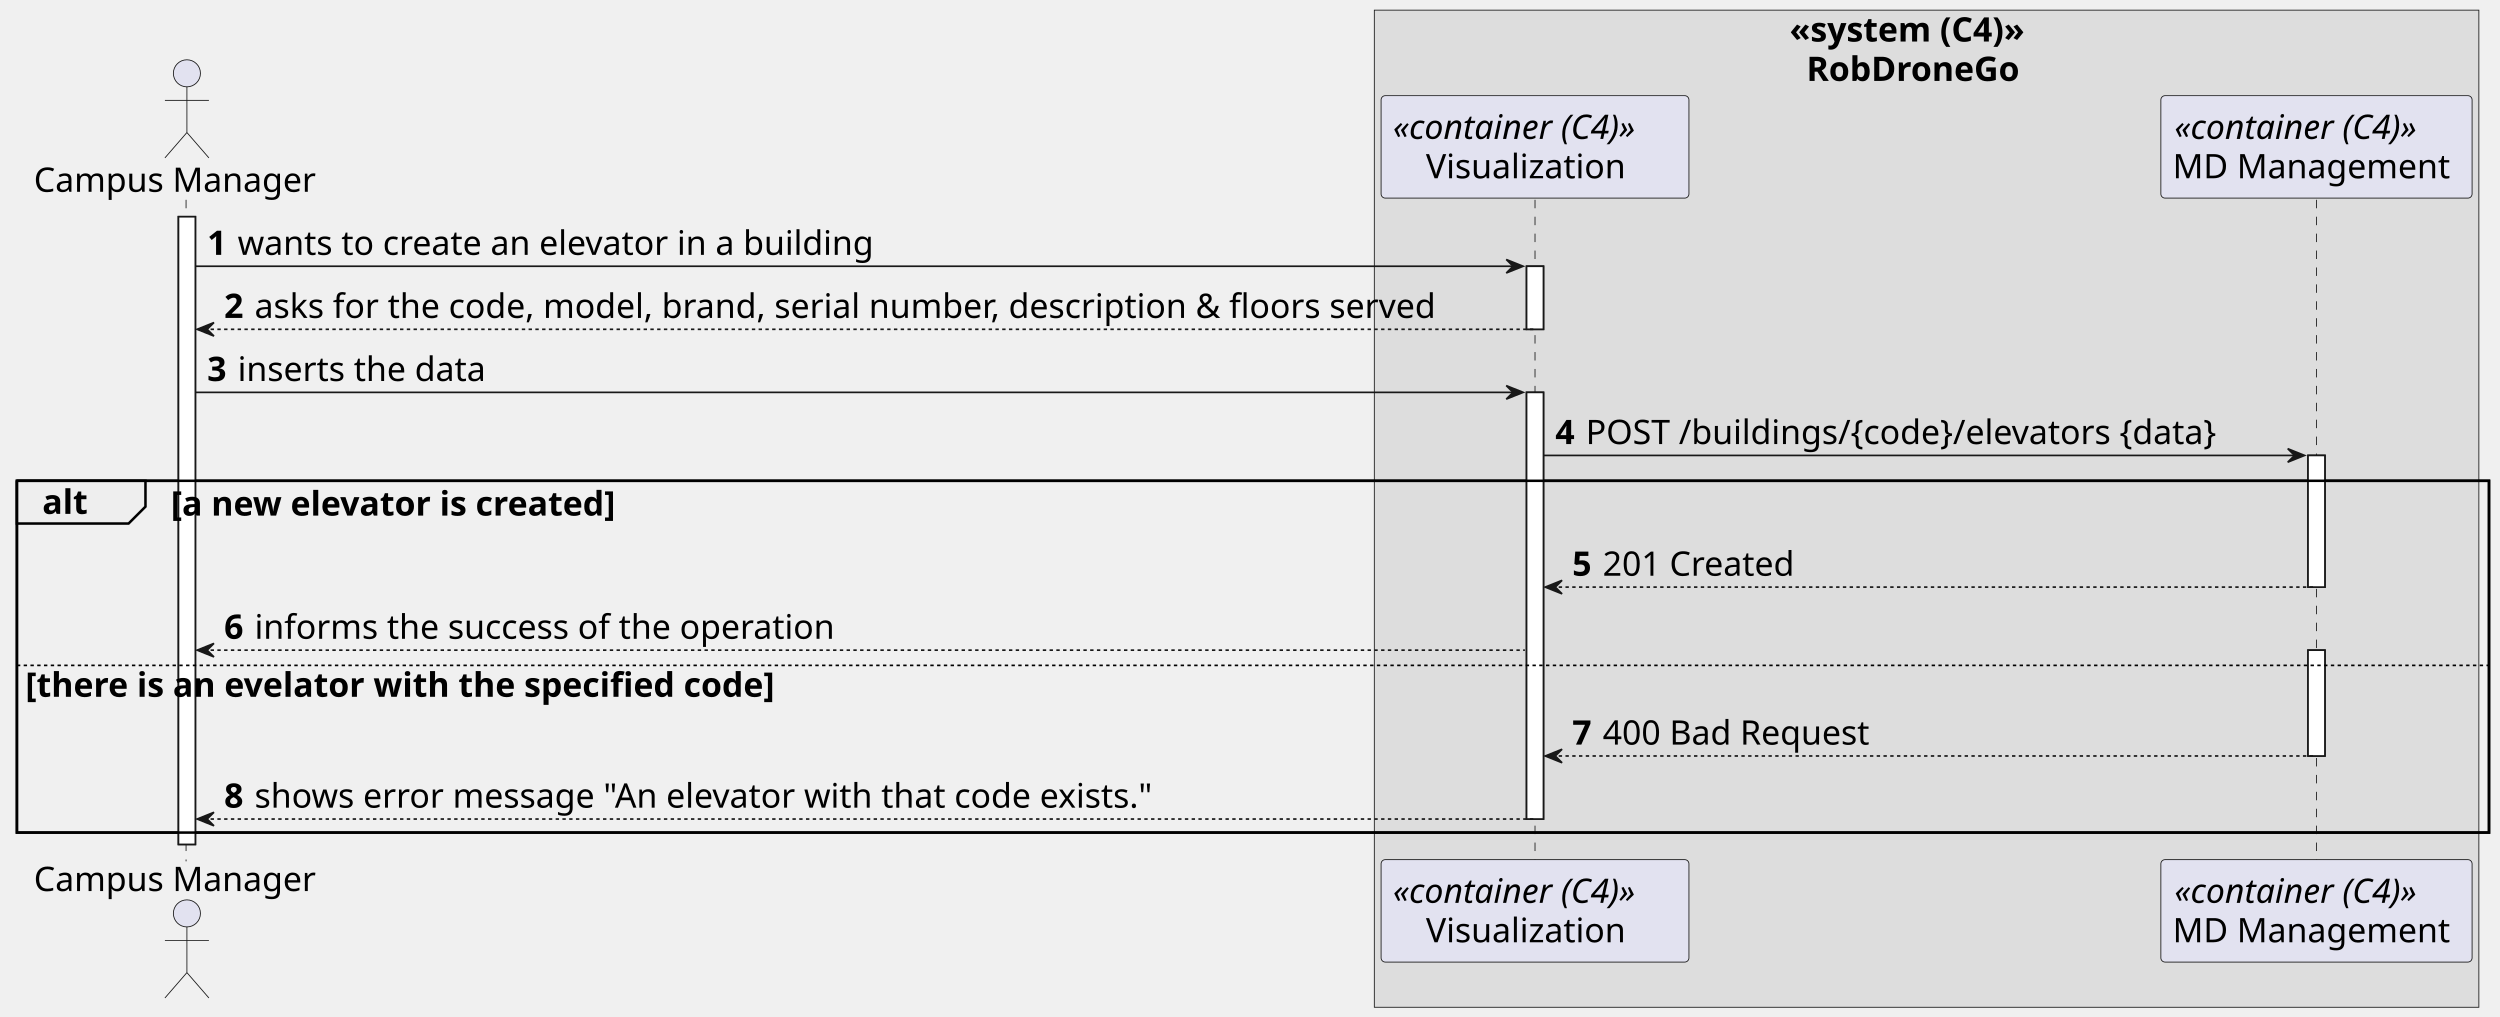
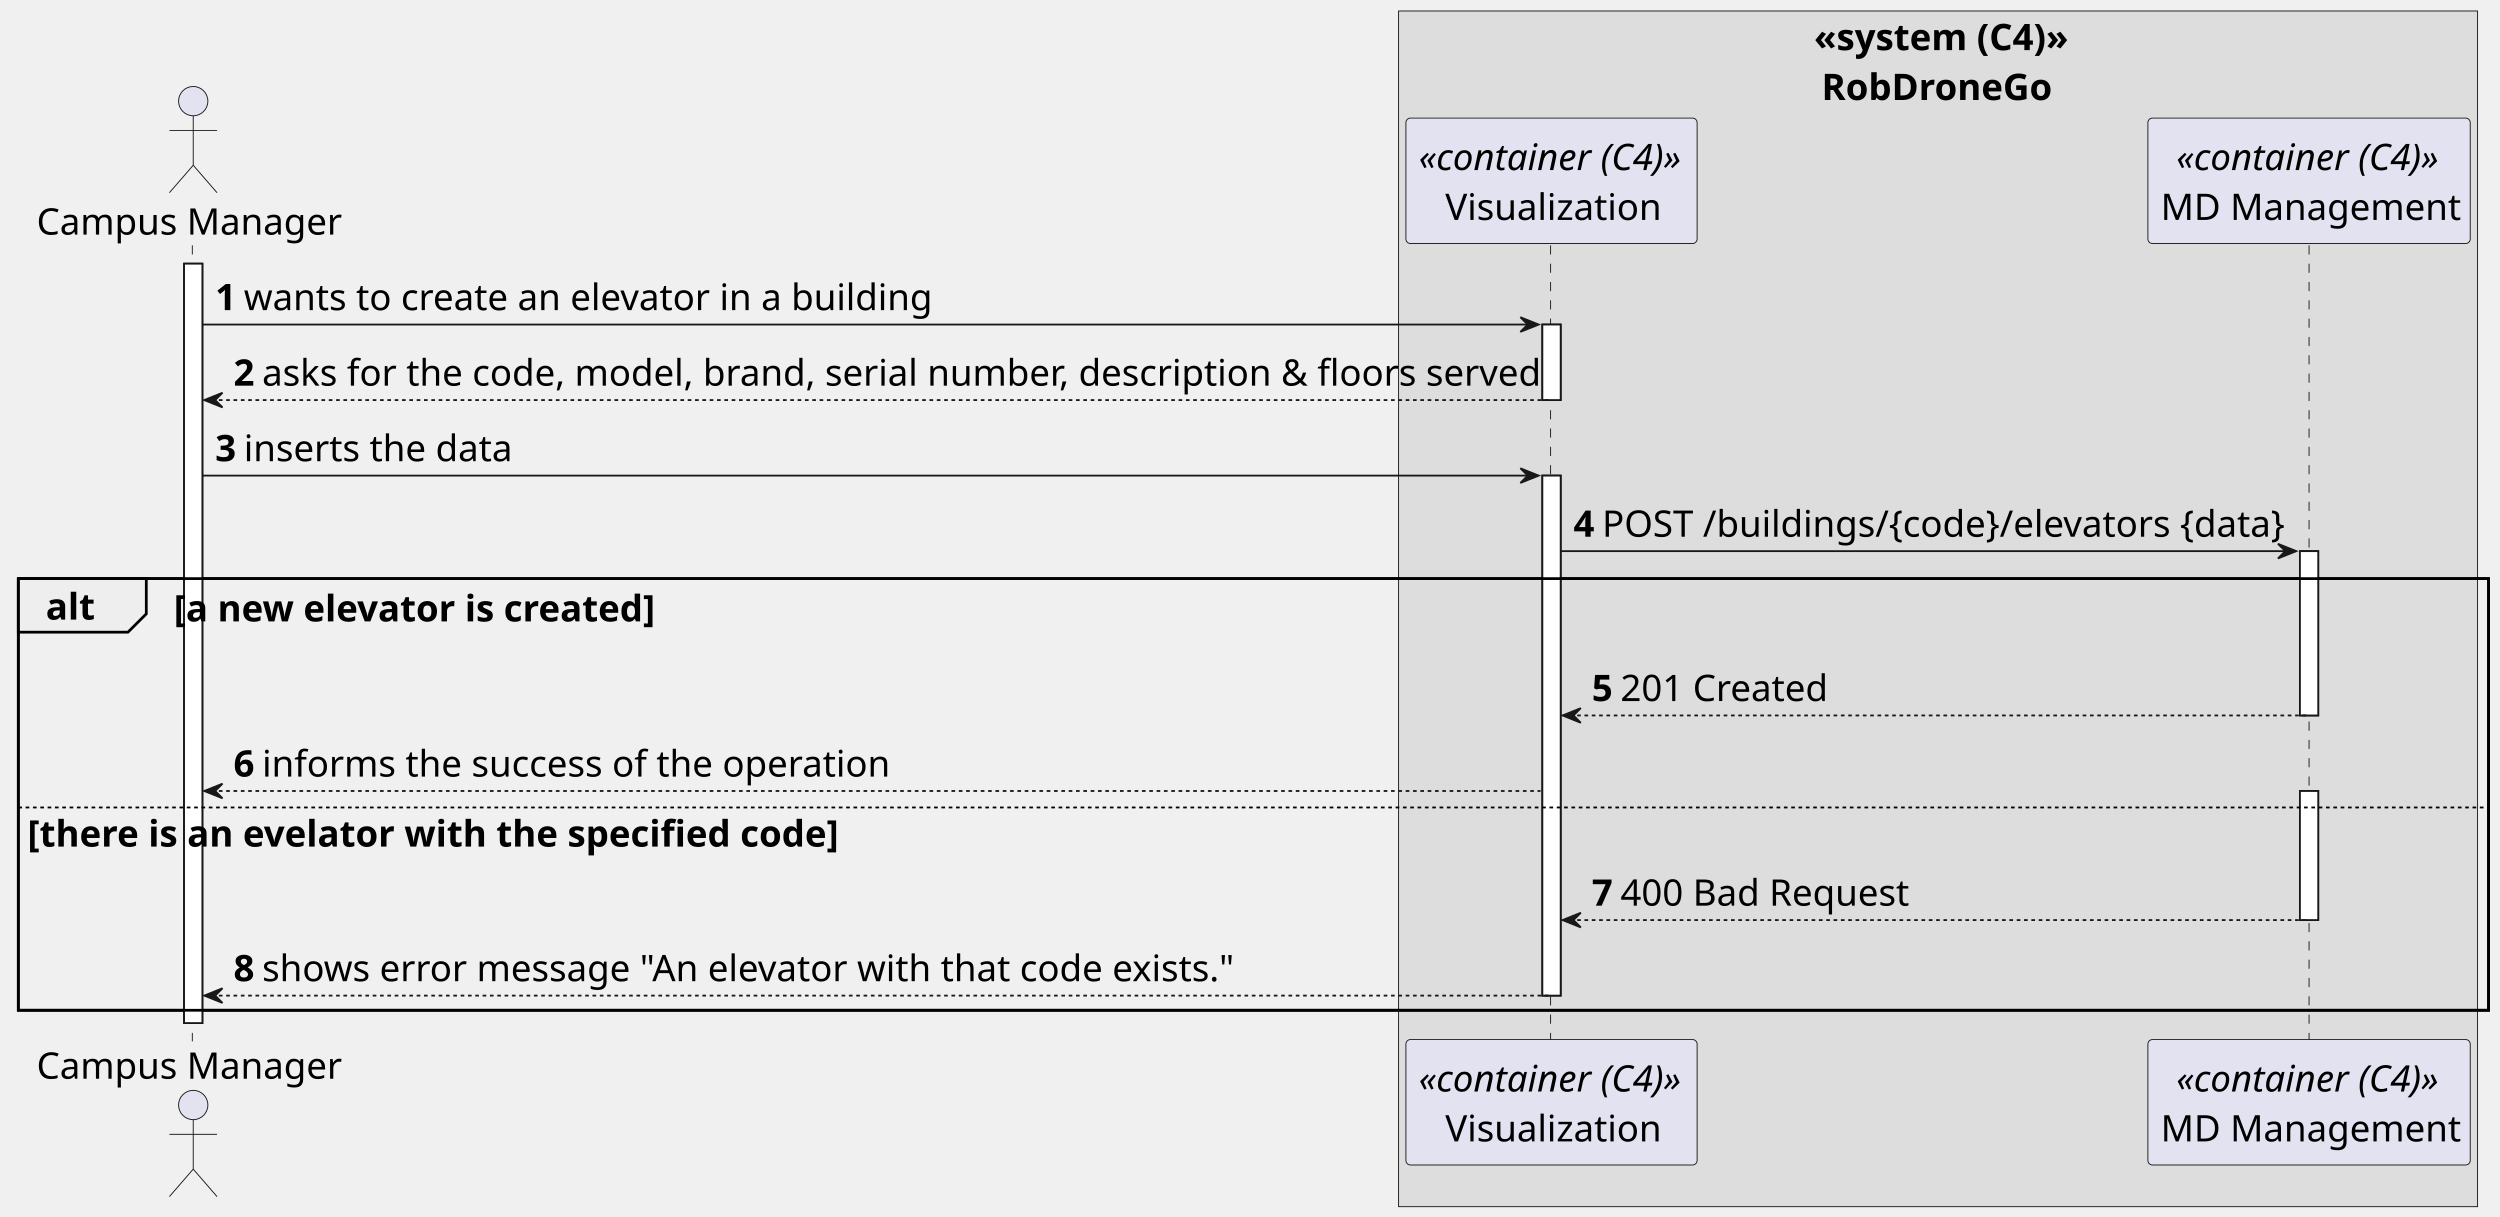
- <svg xmlns="http://www.w3.org/2000/svg" contentStyleType="text/css" height="601px" preserveAspectRatio="none" style="width:1478px;height:601px;background:#FFFFFF;" version="1.1" viewBox="0 0 1478 601" width="1478px" zoomAndPan="magnify">
+ <svg xmlns="http://www.w3.org/2000/svg" contentStyleType="text/css" height="664px" preserveAspectRatio="none" style="width:1365px;height:664px;background:#FFFFFF;" version="1.1" viewBox="0 0 1365 664" width="1365px" zoomAndPan="magnify">
  <defs />
  <g>
-     <rect fill="#DDDDDD" height="589.5" style="stroke:#181818;stroke-width:0.5;" width="653" x="812.5" y="6" />
-     <text fill="#000000" font-family="sans-serif" font-size="20" font-weight="bold" lengthAdjust="spacing" textLength="162" x="1058" y="24.564">«system (C4)»</text>
-     <text fill="#000000" font-family="sans-serif" font-size="20" font-weight="bold" lengthAdjust="spacing" textLength="142" x="1068" y="47.846">RobDroneGo</text>
-     <rect fill="#FFFFFF" height="371.094" style="stroke:#181818;stroke-width:1.0;" width="10" x="105.5" y="128.125" />
-     <rect fill="#FFFFFF" height="37.281" style="stroke:#181818;stroke-width:1.0;" width="10" x="902.5" y="157.406" />
-     <rect fill="#FFFFFF" height="252.25" style="stroke:#181818;stroke-width:1.0;" width="10" x="902.5" y="231.969" />
-     <rect fill="#FFFFFF" height="77.844" style="stroke:#181818;stroke-width:1.0;" width="10" x="1364.5" y="269.25" />
-     <rect fill="#FFFFFF" height="62.562" style="stroke:#181818;stroke-width:1.0;" width="10" x="1364.5" y="384.375" />
-     <rect fill="none" height="207.969" style="stroke:#000000;stroke-width:1.5;" width="1461.5" x="10" y="284.25" />
-     <line style="stroke:#181818;stroke-width:0.5;stroke-dasharray:5.0,5.0;" x1="110" x2="110" y1="118.125" y2="509.219" />
-     <line style="stroke:#181818;stroke-width:0.5;stroke-dasharray:5.0,5.0;" x1="907.5" x2="907.5" y1="118.125" y2="509.219" />
-     <line style="stroke:#181818;stroke-width:0.5;stroke-dasharray:5.0,5.0;" x1="1369.5" x2="1369.5" y1="118.125" y2="509.219" />
-     <text fill="#000000" font-family="sans-serif" font-size="20" lengthAdjust="spacing" textLength="175" x="20" y="113.408">Campus Manager</text>
-     <ellipse cx="110.5" cy="43.344" fill="#E2E2F0" rx="8" ry="8" style="stroke:#181818;stroke-width:0.5;" />
-     <path d="M110.5,51.344 L110.5,78.344 M97.5,59.344 L123.5,59.344 M110.5,78.344 L97.5,93.344 M110.5,78.344 L123.5,93.344 " fill="none" style="stroke:#181818;stroke-width:0.5;" />
-     <text fill="#000000" font-family="sans-serif" font-size="20" lengthAdjust="spacing" textLength="175" x="20" y="526.783">Campus Manager</text>
-     <ellipse cx="110.5" cy="540" fill="#E2E2F0" rx="8" ry="8" style="stroke:#181818;stroke-width:0.5;" />
-     <path d="M110.5,548 L110.5,575 M97.5,556 L123.5,556 M110.5,575 L97.5,590 M110.5,575 L123.5,590 " fill="none" style="stroke:#181818;stroke-width:0.5;" />
-     <rect fill="#E2E2F0" height="60.562" rx="2.5" ry="2.5" style="stroke:#181818;stroke-width:0.5;" width="182" x="816.5" y="56.562" />
-     <text fill="#000000" font-family="sans-serif" font-size="20" font-style="italic" lengthAdjust="spacing" textLength="168" x="823.5" y="82.127">«container (C4)»</text>
-     <text fill="#000000" font-family="sans-serif" font-size="20" lengthAdjust="spacing" textLength="129" x="843" y="105.408">Visualization</text>
-     <rect fill="#E2E2F0" height="60.562" rx="2.5" ry="2.5" style="stroke:#181818;stroke-width:0.5;" width="182" x="816.5" y="508.219" />
-     <text fill="#000000" font-family="sans-serif" font-size="20" font-style="italic" lengthAdjust="spacing" textLength="168" x="823.5" y="533.783">«container (C4)»</text>
-     <text fill="#000000" font-family="sans-serif" font-size="20" lengthAdjust="spacing" textLength="129" x="843" y="557.064">Visualization</text>
-     <rect fill="#E2E2F0" height="60.562" rx="2.5" ry="2.5" style="stroke:#181818;stroke-width:0.5;" width="184" x="1277.5" y="56.562" />
-     <text fill="#000000" font-family="sans-serif" font-size="20" font-style="italic" lengthAdjust="spacing" textLength="168" x="1285.5" y="82.127">«container (C4)»</text>
-     <text fill="#000000" font-family="sans-serif" font-size="20" lengthAdjust="spacing" textLength="170" x="1284.5" y="105.408">MD Management</text>
-     <rect fill="#E2E2F0" height="60.562" rx="2.5" ry="2.5" style="stroke:#181818;stroke-width:0.5;" width="184" x="1277.5" y="508.219" />
-     <text fill="#000000" font-family="sans-serif" font-size="20" font-style="italic" lengthAdjust="spacing" textLength="168" x="1285.5" y="533.783">«container (C4)»</text>
-     <text fill="#000000" font-family="sans-serif" font-size="20" lengthAdjust="spacing" textLength="170" x="1284.5" y="557.064">MD Management</text>
-     <rect fill="#FFFFFF" height="371.094" style="stroke:#181818;stroke-width:1.0;" width="10" x="105.5" y="128.125" />
-     <rect fill="#FFFFFF" height="37.281" style="stroke:#181818;stroke-width:1.0;" width="10" x="902.5" y="157.406" />
-     <rect fill="#FFFFFF" height="252.25" style="stroke:#181818;stroke-width:1.0;" width="10" x="902.5" y="231.969" />
-     <rect fill="#FFFFFF" height="77.844" style="stroke:#181818;stroke-width:1.0;" width="10" x="1364.5" y="269.25" />
-     <rect fill="#FFFFFF" height="62.562" style="stroke:#181818;stroke-width:1.0;" width="10" x="1364.5" y="384.375" />
-     <polygon fill="#181818" points="890.5,153.406,900.5,157.406,890.5,161.406,894.5,157.406" style="stroke:#181818;stroke-width:1.0;" />
-     <line style="stroke:#181818;stroke-width:1.0;" x1="115.5" x2="896.5" y1="157.406" y2="157.406" />
-     <text fill="#000000" font-family="sans-serif" font-size="20" font-weight="bold" lengthAdjust="spacing" textLength="14" x="122.5" y="150.69">1</text>
-     <text fill="#000000" font-family="sans-serif" font-size="20" lengthAdjust="spacing" textLength="405" x="140.5" y="150.69">wants to create an elevator in a building</text>
-     <polygon fill="#181818" points="126.5,190.688,116.5,194.688,126.5,198.688,122.5,194.688" style="stroke:#181818;stroke-width:1.0;" />
-     <line style="stroke:#181818;stroke-width:1.0;stroke-dasharray:2.0,2.0;" x1="120.5" x2="906.5" y1="194.688" y2="194.688" />
-     <text fill="#000000" font-family="sans-serif" font-size="20" font-weight="bold" lengthAdjust="spacing" textLength="14" x="132.5" y="187.971">2</text>
-     <text fill="#000000" font-family="sans-serif" font-size="20" lengthAdjust="spacing" textLength="745" x="150.5" y="187.971">asks for the code, model, brand, serial number, description &amp; floors served</text>
-     <polygon fill="#181818" points="890.5,227.969,900.5,231.969,890.5,235.969,894.5,231.969" style="stroke:#181818;stroke-width:1.0;" />
-     <line style="stroke:#181818;stroke-width:1.0;" x1="115.5" x2="896.5" y1="231.969" y2="231.969" />
-     <text fill="#000000" font-family="sans-serif" font-size="20" font-weight="bold" lengthAdjust="spacing" textLength="14" x="122.5" y="225.252">3</text>
-     <text fill="#000000" font-family="sans-serif" font-size="20" lengthAdjust="spacing" textLength="157" x="140.5" y="225.252">inserts the data</text>
-     <polygon fill="#181818" points="1352.5,265.25,1362.5,269.25,1352.5,273.25,1356.5,269.25" style="stroke:#181818;stroke-width:1.0;" />
-     <line style="stroke:#181818;stroke-width:1.0;" x1="912.5" x2="1358.5" y1="269.25" y2="269.25" />
-     <text fill="#000000" font-family="sans-serif" font-size="20" font-weight="bold" lengthAdjust="spacing" textLength="14" x="919.5" y="262.533">4</text>
-     <text fill="#000000" font-family="sans-serif" font-size="20" lengthAdjust="spacing" textLength="415" x="937.5" y="262.533">POST /buildings/{code}/elevators {data}</text>
-     <path d="M10,284.25 L86,284.25 L86,299.531 L76,309.531 L10,309.531 L10,284.25 " fill="#EEEEEE" style="stroke:#000000;stroke-width:1.5;" />
-     <rect fill="none" height="207.969" style="stroke:#000000;stroke-width:1.5;" width="1461.5" x="10" y="284.25" />
-     <text fill="#000000" font-family="sans-serif" font-size="20" font-weight="bold" lengthAdjust="spacing" textLength="31" x="25" y="303.815">alt</text>
-     <text fill="#000000" font-family="sans-serif" font-size="20" font-weight="bold" lengthAdjust="spacing" textLength="309" x="101" y="304.815">[a new elevator is created]</text>
-     <polygon fill="#181818" points="923.5,343.094,913.5,347.094,923.5,351.094,919.5,347.094" style="stroke:#181818;stroke-width:1.0;" />
-     <line style="stroke:#181818;stroke-width:1.0;stroke-dasharray:2.0,2.0;" x1="917.5" x2="1368.5" y1="347.094" y2="347.094" />
-     <text fill="#000000" font-family="sans-serif" font-size="20" font-weight="bold" lengthAdjust="spacing" textLength="14" x="929.5" y="340.377">5</text>
-     <text fill="#000000" font-family="sans-serif" font-size="20" lengthAdjust="spacing" textLength="124" x="947.5" y="340.377">201 Created</text>
-     <polygon fill="#181818" points="126.5,380.375,116.5,384.375,126.5,388.375,122.5,384.375" style="stroke:#181818;stroke-width:1.0;" />
-     <line style="stroke:#181818;stroke-width:1.0;stroke-dasharray:2.0,2.0;" x1="120.5" x2="901.5" y1="384.375" y2="384.375" />
-     <text fill="#000000" font-family="sans-serif" font-size="20" font-weight="bold" lengthAdjust="spacing" textLength="14" x="132.5" y="377.658">6</text>
-     <text fill="#000000" font-family="sans-serif" font-size="20" lengthAdjust="spacing" textLength="364" x="150.5" y="377.658">informs the success of the operation</text>
-     <line style="stroke:#000000;stroke-width:1.0;stroke-dasharray:2.0,2.0;" x1="10" x2="1471.5" y1="393.375" y2="393.375" />
-     <text fill="#000000" font-family="sans-serif" font-size="20" font-weight="bold" lengthAdjust="spacing" textLength="516" x="15" y="411.94">[there is an evelator with the specified code]</text>
-     <polygon fill="#181818" points="923.5,442.938,913.5,446.938,923.5,450.938,919.5,446.938" style="stroke:#181818;stroke-width:1.0;" />
-     <line style="stroke:#181818;stroke-width:1.0;stroke-dasharray:2.0,2.0;" x1="917.5" x2="1368.5" y1="446.938" y2="446.938" />
-     <text fill="#000000" font-family="sans-serif" font-size="20" font-weight="bold" lengthAdjust="spacing" textLength="14" x="929.5" y="440.221">7</text>
-     <text fill="#000000" font-family="sans-serif" font-size="20" lengthAdjust="spacing" textLength="172" x="947.5" y="440.221">400 Bad Request</text>
-     <polygon fill="#181818" points="126.5,480.219,116.5,484.219,126.5,488.219,122.5,484.219" style="stroke:#181818;stroke-width:1.0;" />
-     <line style="stroke:#181818;stroke-width:1.0;stroke-dasharray:2.0,2.0;" x1="120.5" x2="906.5" y1="484.219" y2="484.219" />
-     <text fill="#000000" font-family="sans-serif" font-size="20" font-weight="bold" lengthAdjust="spacing" textLength="14" x="132.5" y="477.502">8</text>
-     <text fill="#000000" font-family="sans-serif" font-size="20" lengthAdjust="spacing" textLength="571" x="150.5" y="477.502">shows error message "An elevator with that code exists."</text>
+     <rect fill="#DDDDDD" height="652.84" style="stroke:#181818;stroke-width:0.5;" width="589.125" x="763.625" y="6" />
+     <text fill="#000000" font-family="sans-serif" font-size="20" font-weight="bold" lengthAdjust="spacing" textLength="135.5" x="990.438" y="27.38">«system (C4)»</text>
+     <text fill="#000000" font-family="sans-serif" font-size="20" font-weight="bold" lengthAdjust="spacing" textLength="127.25" x="994.562" y="54.62">RobDroneGo</text>
+     <rect fill="#FFFFFF" height="414.64" style="stroke:#181818;stroke-width:1.0;" width="10" x="100.5" y="143.96" />
+     <rect fill="#FFFFFF" height="41.24" style="stroke:#181818;stroke-width:1.0;" width="10" x="842.125" y="177.2" />
+     <rect fill="#FFFFFF" height="283.92" style="stroke:#181818;stroke-width:1.0;" width="10" x="842.125" y="259.68" />
+     <rect fill="#FFFFFF" height="89.72" style="stroke:#181818;stroke-width:1.0;" width="10" x="1255.75" y="300.92" />
+     <rect fill="#FFFFFF" height="70.48" style="stroke:#181818;stroke-width:1.0;" width="10" x="1255.75" y="431.88" />
+     <rect fill="none" height="235.68" style="stroke:#000000;stroke-width:1.5;" width="1348.75" x="10" y="315.92" />
+     <line style="stroke:#181818;stroke-width:0.5;stroke-dasharray:5.0,5.0;" x1="105" x2="105" y1="133.96" y2="568.6" />
+     <line style="stroke:#181818;stroke-width:0.5;stroke-dasharray:5.0,5.0;" x1="846.625" x2="846.625" y1="133.96" y2="568.6" />
+     <line style="stroke:#181818;stroke-width:0.5;stroke-dasharray:5.0,5.0;" x1="1260.75" x2="1260.75" y1="133.96" y2="568.6" />
+     <text fill="#000000" font-family="sans-serif" font-size="20" lengthAdjust="spacing" textLength="165" x="20" y="128.1">Campus Manager</text>
+     <ellipse cx="105.5" cy="55.22" fill="#E2E2F0" rx="8" ry="8" style="stroke:#181818;stroke-width:0.5;" />
+     <path d="M105.5,63.22 L105.5,90.22 M92.5,71.22 L118.5,71.22 M105.5,90.22 L92.5,105.22 M105.5,90.22 L118.5,105.22 " fill="none" style="stroke:#181818;stroke-width:0.5;" />
+     <text fill="#000000" font-family="sans-serif" font-size="20" lengthAdjust="spacing" textLength="165" x="20" y="588.98">Campus Manager</text>
+     <ellipse cx="105.5" cy="603.34" fill="#E2E2F0" rx="8" ry="8" style="stroke:#181818;stroke-width:0.5;" />
+     <path d="M105.5,611.34 L105.5,638.34 M92.5,619.34 L118.5,619.34 M105.5,638.34 L92.5,653.34 M105.5,638.34 L118.5,653.34 " fill="none" style="stroke:#181818;stroke-width:0.5;" />
+     <rect fill="#E2E2F0" height="68.48" rx="2.5" ry="2.5" style="stroke:#181818;stroke-width:0.5;" width="159" x="767.625" y="64.48" />
+     <text fill="#000000" font-family="sans-serif" font-size="20" font-style="italic" lengthAdjust="spacing" textLength="145" x="774.625" y="92.86">«container (C4)»</text>
+     <text fill="#000000" font-family="sans-serif" font-size="20" lengthAdjust="spacing" textLength="116" x="789.125" y="120.1">Visualization</text>
+     <rect fill="#E2E2F0" height="68.48" rx="2.5" ry="2.5" style="stroke:#181818;stroke-width:0.5;" width="159" x="767.625" y="567.6" />
+     <text fill="#000000" font-family="sans-serif" font-size="20" font-style="italic" lengthAdjust="spacing" textLength="145" x="774.625" y="595.98">«container (C4)»</text>
+     <text fill="#000000" font-family="sans-serif" font-size="20" lengthAdjust="spacing" textLength="116" x="789.125" y="623.22">Visualization</text>
+     <rect fill="#E2E2F0" height="68.48" rx="2.5" ry="2.5" style="stroke:#181818;stroke-width:0.5;" width="176" x="1172.75" y="64.48" />
+     <text fill="#000000" font-family="sans-serif" font-size="20" font-style="italic" lengthAdjust="spacing" textLength="145" x="1188.25" y="92.86">«container (C4)»</text>
+     <text fill="#000000" font-family="sans-serif" font-size="20" lengthAdjust="spacing" textLength="162" x="1179.75" y="120.1">MD Management</text>
+     <rect fill="#E2E2F0" height="68.48" rx="2.5" ry="2.5" style="stroke:#181818;stroke-width:0.5;" width="176" x="1172.75" y="567.6" />
+     <text fill="#000000" font-family="sans-serif" font-size="20" font-style="italic" lengthAdjust="spacing" textLength="145" x="1188.25" y="595.98">«container (C4)»</text>
+     <text fill="#000000" font-family="sans-serif" font-size="20" lengthAdjust="spacing" textLength="162" x="1179.75" y="623.22">MD Management</text>
+     <rect fill="#FFFFFF" height="414.64" style="stroke:#181818;stroke-width:1.0;" width="10" x="100.5" y="143.96" />
+     <rect fill="#FFFFFF" height="41.24" style="stroke:#181818;stroke-width:1.0;" width="10" x="842.125" y="177.2" />
+     <rect fill="#FFFFFF" height="283.92" style="stroke:#181818;stroke-width:1.0;" width="10" x="842.125" y="259.68" />
+     <rect fill="#FFFFFF" height="89.72" style="stroke:#181818;stroke-width:1.0;" width="10" x="1255.75" y="300.92" />
+     <rect fill="#FFFFFF" height="70.48" style="stroke:#181818;stroke-width:1.0;" width="10" x="1255.75" y="431.88" />
+     <polygon fill="#181818" points="830.125,173.2,840.125,177.2,830.125,181.2,834.125,177.2" style="stroke:#181818;stroke-width:1.0;" />
+     <line style="stroke:#181818;stroke-width:1.0;" x1="110.5" x2="836.125" y1="177.2" y2="177.2" />
+     <text fill="#000000" font-family="sans-serif" font-size="20" font-weight="bold" lengthAdjust="spacing" textLength="11.625" x="117.5" y="169.34">1</text>
+     <text fill="#000000" font-family="sans-serif" font-size="20" lengthAdjust="spacing" textLength="369" x="133.125" y="169.34">wants to create an elevator in a building</text>
+     <polygon fill="#181818" points="121.5,214.44,111.5,218.44,121.5,222.44,117.5,218.44" style="stroke:#181818;stroke-width:1.0;" />
+     <line style="stroke:#181818;stroke-width:1.0;stroke-dasharray:2.0,2.0;" x1="115.5" x2="846.125" y1="218.44" y2="218.44" />
+     <text fill="#000000" font-family="sans-serif" font-size="20" font-weight="bold" lengthAdjust="spacing" textLength="11.625" x="127.5" y="210.58">2</text>
+     <text fill="#000000" font-family="sans-serif" font-size="20" lengthAdjust="spacing" textLength="692" x="143.125" y="210.58">asks for the code, model, brand, serial number, description &amp; floors served</text>
+     <polygon fill="#181818" points="830.125,255.68,840.125,259.68,830.125,263.68,834.125,259.68" style="stroke:#181818;stroke-width:1.0;" />
+     <line style="stroke:#181818;stroke-width:1.0;" x1="110.5" x2="836.125" y1="259.68" y2="259.68" />
+     <text fill="#000000" font-family="sans-serif" font-size="20" font-weight="bold" lengthAdjust="spacing" textLength="11.625" x="117.5" y="251.82">3</text>
+     <text fill="#000000" font-family="sans-serif" font-size="20" lengthAdjust="spacing" textLength="144" x="133.125" y="251.82">inserts the data</text>
+     <polygon fill="#181818" points="1243.75,296.92,1253.75,300.92,1243.75,304.92,1247.75,300.92" style="stroke:#181818;stroke-width:1.0;" />
+     <line style="stroke:#181818;stroke-width:1.0;" x1="852.125" x2="1249.75" y1="300.92" y2="300.92" />
+     <text fill="#000000" font-family="sans-serif" font-size="20" font-weight="bold" lengthAdjust="spacing" textLength="11.625" x="859.125" y="293.06">4</text>
+     <text fill="#000000" font-family="sans-serif" font-size="20" lengthAdjust="spacing" textLength="369" x="874.75" y="293.06">POST /buildings/{code}/elevators {data}</text>
+     <path d="M10,315.92 L79.875,315.92 L79.875,335.16 L69.875,345.16 L10,345.16 L10,315.92 " fill="#EEEEEE" style="stroke:#000000;stroke-width:1.5;" />
+     <rect fill="none" height="235.68" style="stroke:#000000;stroke-width:1.5;" width="1348.75" x="10" y="315.92" />
+     <text fill="#000000" font-family="sans-serif" font-size="20" font-weight="bold" lengthAdjust="spacing" textLength="24.875" x="25" y="338.3">alt</text>
+     <text fill="#000000" font-family="sans-serif" font-size="20" font-weight="bold" lengthAdjust="spacing" textLength="258.375" x="94.875" y="339.3">[a new elevator is created]</text>
+     <polygon fill="#181818" points="863.125,386.64,853.125,390.64,863.125,394.64,859.125,390.64" style="stroke:#181818;stroke-width:1.0;" />
+     <line style="stroke:#181818;stroke-width:1.0;stroke-dasharray:2.0,2.0;" x1="857.125" x2="1259.75" y1="390.64" y2="390.64" />
+     <text fill="#000000" font-family="sans-serif" font-size="20" font-weight="bold" lengthAdjust="spacing" textLength="11.625" x="869.125" y="382.78">5</text>
+     <text fill="#000000" font-family="sans-serif" font-size="20" lengthAdjust="spacing" textLength="111" x="884.75" y="382.78">201 Created</text>
+     <polygon fill="#181818" points="121.5,427.88,111.5,431.88,121.5,435.88,117.5,431.88" style="stroke:#181818;stroke-width:1.0;" />
+     <line style="stroke:#181818;stroke-width:1.0;stroke-dasharray:2.0,2.0;" x1="115.5" x2="841.125" y1="431.88" y2="431.88" />
+     <text fill="#000000" font-family="sans-serif" font-size="20" font-weight="bold" lengthAdjust="spacing" textLength="11.625" x="127.5" y="424.02">6</text>
+     <text fill="#000000" font-family="sans-serif" font-size="20" lengthAdjust="spacing" textLength="340" x="143.125" y="424.02">informs the success of the operation</text>
+     <line style="stroke:#000000;stroke-width:1.0;stroke-dasharray:2.0,2.0;" x1="10" x2="1358.75" y1="440.88" y2="440.88" />
+     <text fill="#000000" font-family="sans-serif" font-size="20" font-weight="bold" lengthAdjust="spacing" textLength="433.375" x="15" y="462.26">[there is an evelator with the specified code]</text>
+     <polygon fill="#181818" points="863.125,498.36,853.125,502.36,863.125,506.36,859.125,502.36" style="stroke:#181818;stroke-width:1.0;" />
+     <line style="stroke:#181818;stroke-width:1.0;stroke-dasharray:2.0,2.0;" x1="857.125" x2="1259.75" y1="502.36" y2="502.36" />
+     <text fill="#000000" font-family="sans-serif" font-size="20" font-weight="bold" lengthAdjust="spacing" textLength="11.625" x="869.125" y="494.5">7</text>
+     <text fill="#000000" font-family="sans-serif" font-size="20" lengthAdjust="spacing" textLength="154" x="884.75" y="494.5">400 Bad Request</text>
+     <polygon fill="#181818" points="121.5,539.6,111.5,543.6,121.5,547.6,117.5,543.6" style="stroke:#181818;stroke-width:1.0;" />
+     <line style="stroke:#181818;stroke-width:1.0;stroke-dasharray:2.0,2.0;" x1="115.5" x2="846.125" y1="543.6" y2="543.6" />
+     <text fill="#000000" font-family="sans-serif" font-size="20" font-weight="bold" lengthAdjust="spacing" textLength="11.625" x="127.5" y="535.74">8</text>
+     <text fill="#000000" font-family="sans-serif" font-size="20" lengthAdjust="spacing" textLength="528" x="143.125" y="535.74">shows error message "An elevator with that code exists."</text>
  </g>
</svg>
